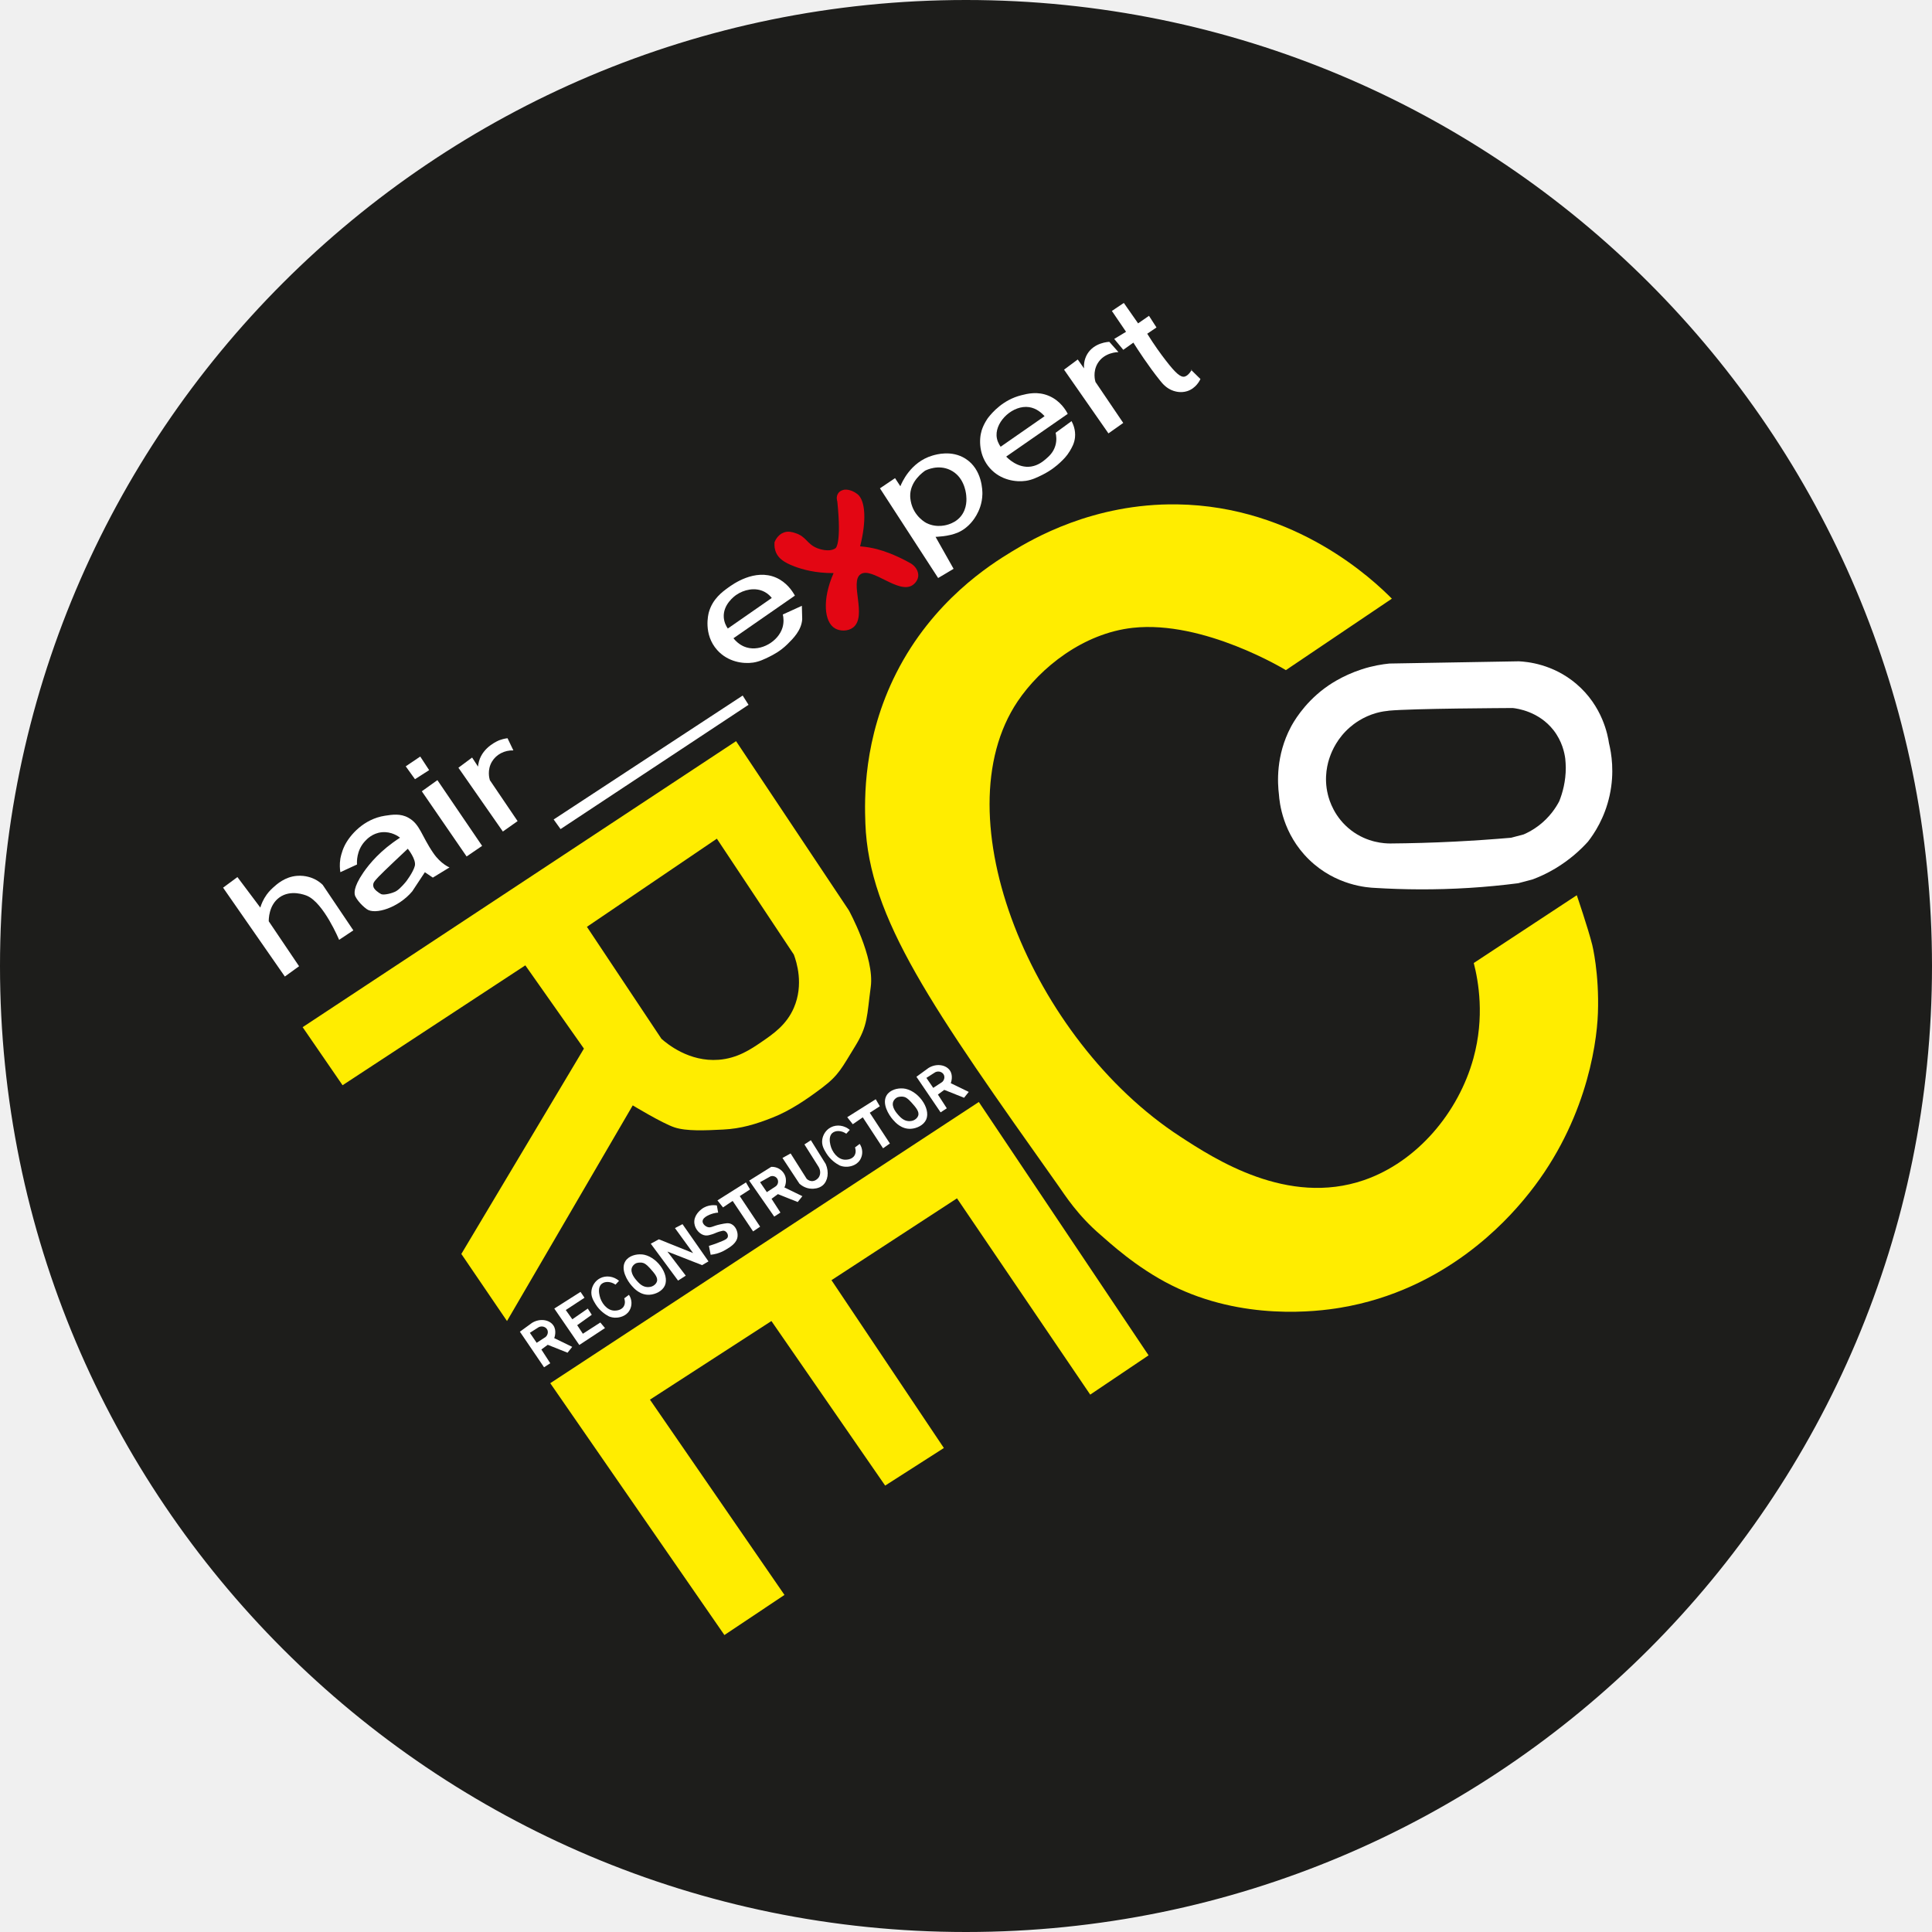
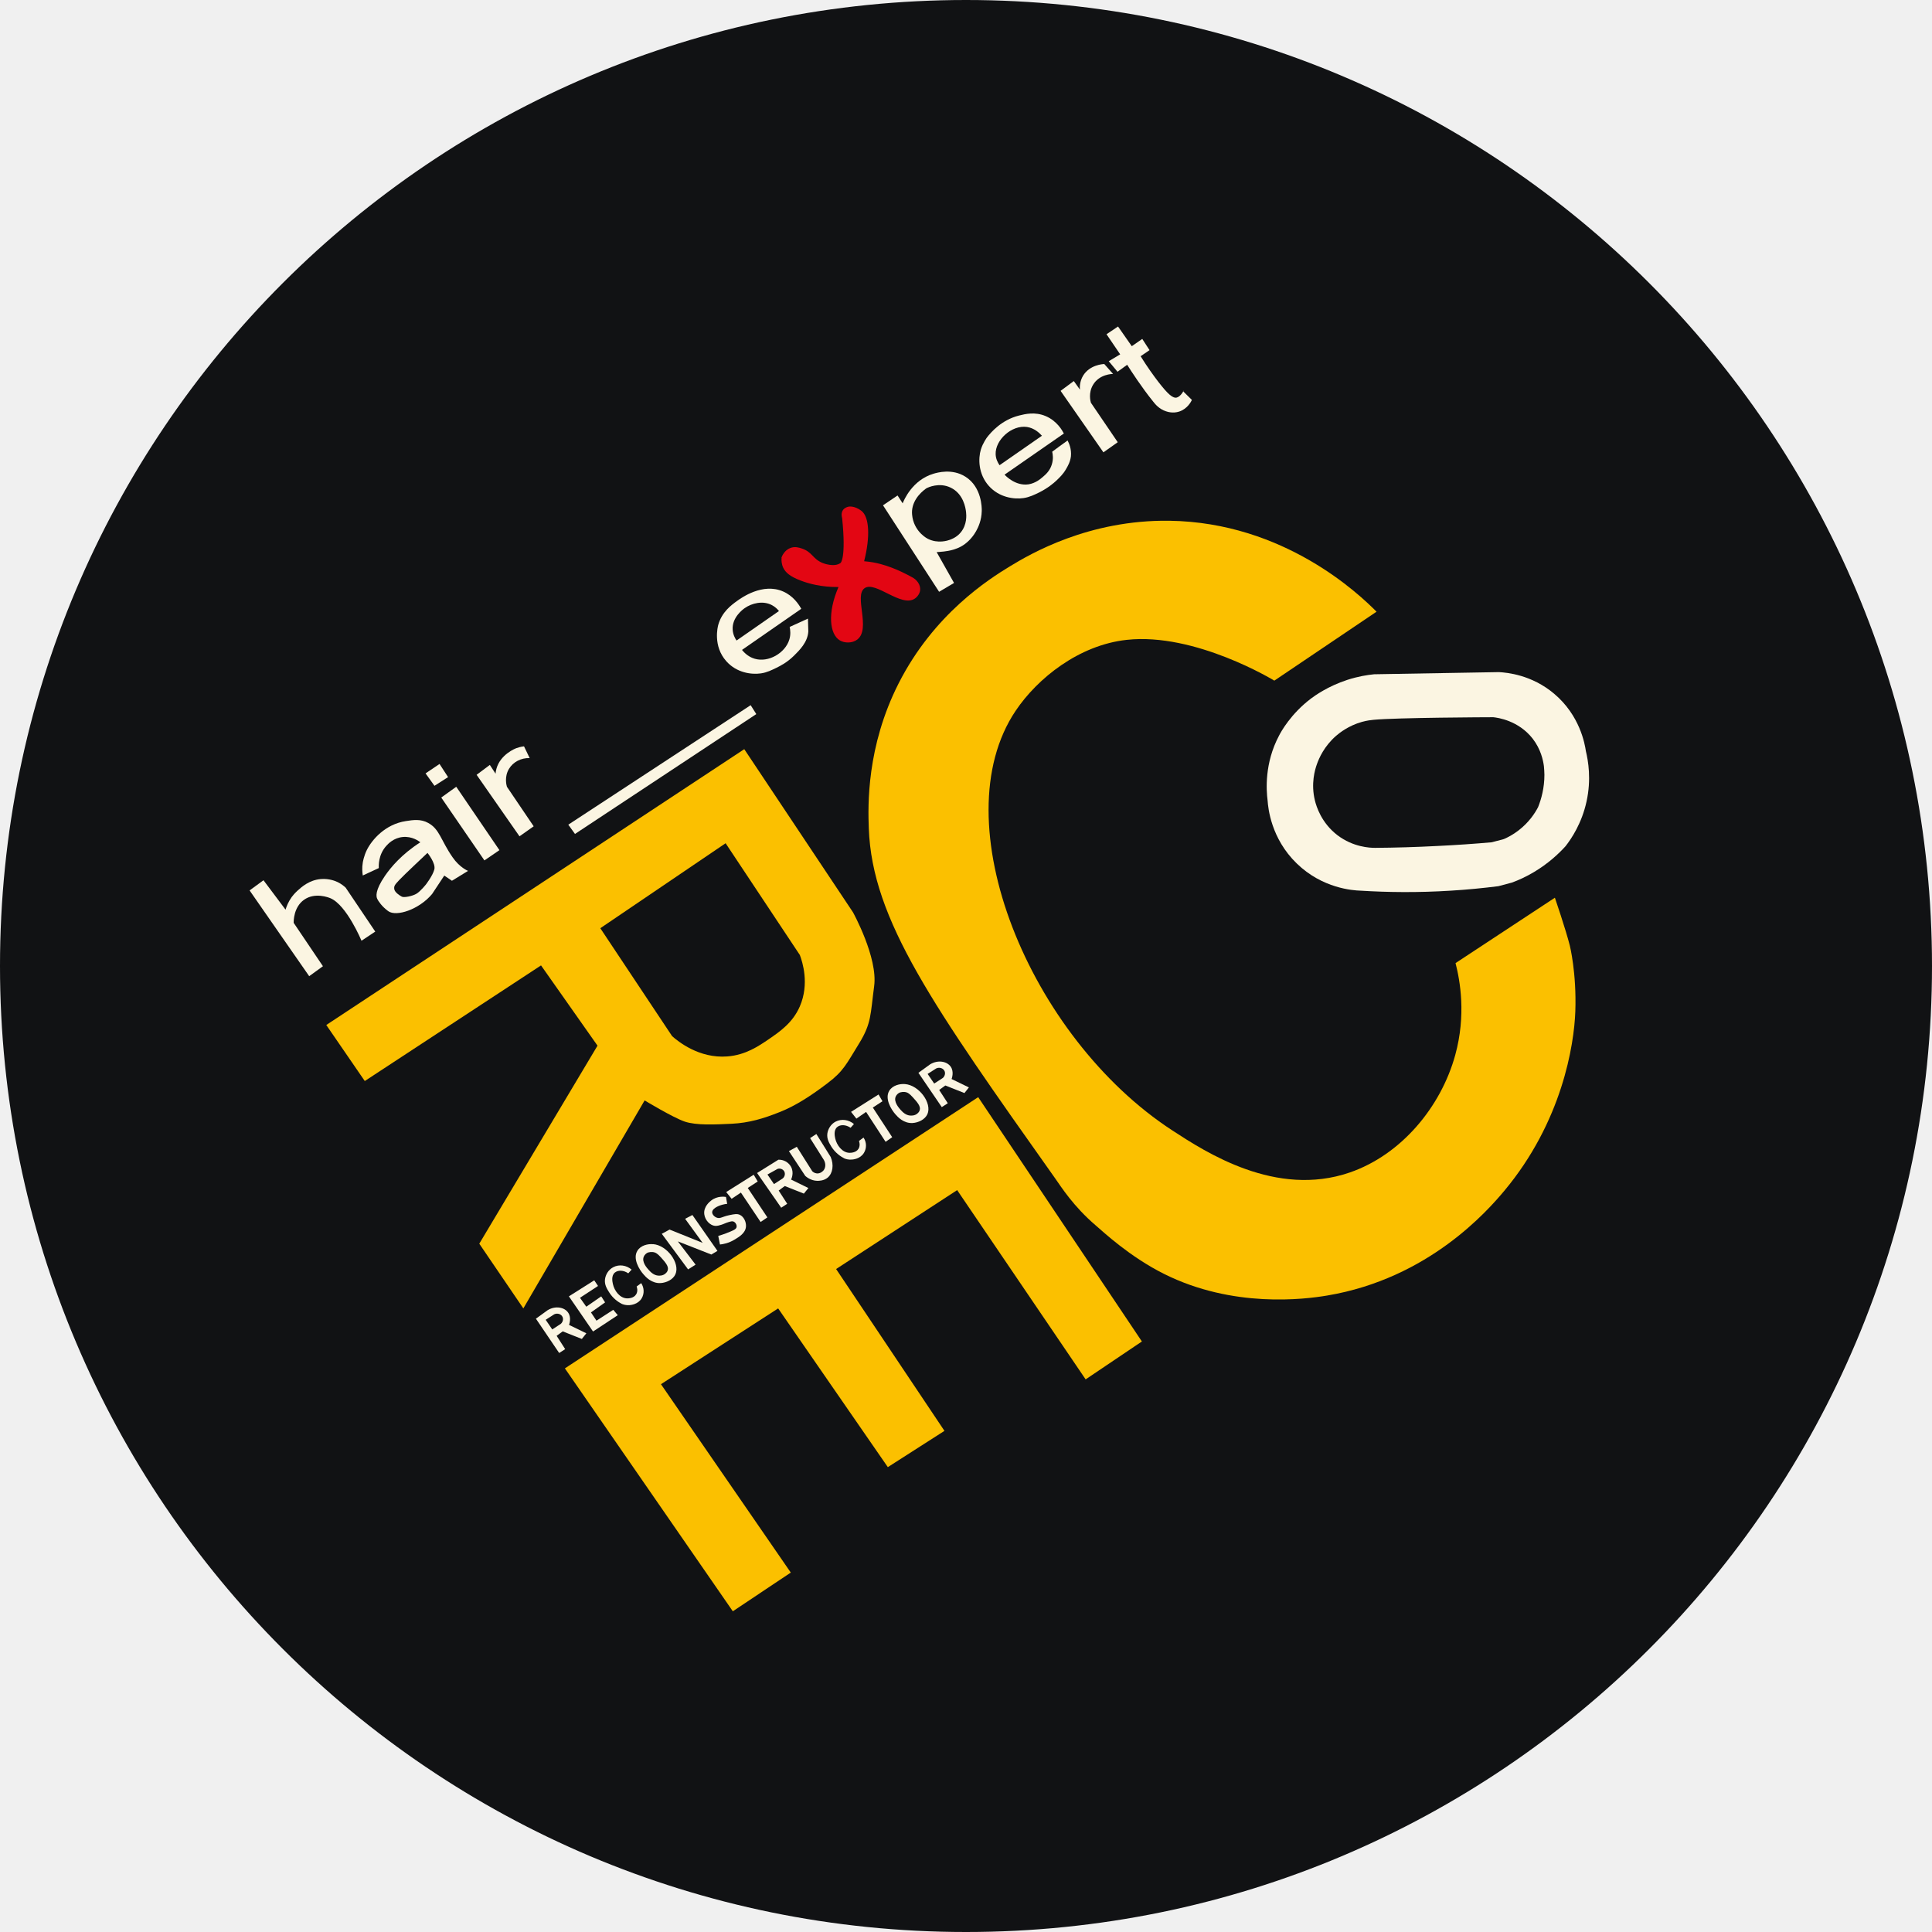
- <svg xmlns="http://www.w3.org/2000/svg" viewBox="0 0 330.04 330.04">
+ <svg xmlns="http://www.w3.org/2000/svg" width="26" height="26" viewBox="0 0 26 26" fill="none">
+   <g clip-path="url(#clip0_5239_3505)">
+     <path d="M13 25.5C19.904 25.5 25.5 19.904 25.5 13C25.5 6.096 19.904 0.5 13 0.5C6.096 0.5 0.5 6.096 0.5 13C0.5 19.904 6.096 25.5 13 25.5Z" fill="#111214" stroke="#111214" stroke-miterlimit="10" />
+     <path d="M3.359 11.983L3.546 11.846C3.644 11.978 3.744 12.11 3.843 12.242C3.855 12.2 3.879 12.138 3.925 12.073C3.935 12.06 3.961 12.025 4.004 11.986C4.058 11.937 4.162 11.843 4.317 11.83C4.434 11.82 4.523 11.861 4.544 11.871C4.593 11.895 4.629 11.924 4.652 11.946L5.05 12.537L4.865 12.66C4.865 12.66 4.665 12.18 4.447 12.088C4.423 12.078 4.238 12.004 4.09 12.11C3.95 12.211 3.952 12.398 3.952 12.419L4.346 13.003C4.284 13.048 4.222 13.092 4.161 13.137" fill="#FBF5E2" />
+     <path d="M4.882 11.782C4.955 11.749 5.026 11.716 5.098 11.682C5.096 11.651 5.09 11.504 5.198 11.384C5.224 11.355 5.297 11.276 5.42 11.264C5.546 11.252 5.636 11.319 5.657 11.335C5.404 11.497 5.259 11.673 5.181 11.786C5.044 11.986 5.062 12.066 5.077 12.097C5.09 12.125 5.14 12.201 5.225 12.262C5.333 12.34 5.638 12.242 5.815 12.031L5.979 11.783L6.082 11.853L6.299 11.72C6.299 11.72 6.187 11.677 6.09 11.536C5.932 11.308 5.917 11.159 5.763 11.075C5.661 11.018 5.556 11.035 5.461 11.05C5.184 11.092 5.006 11.301 4.938 11.436C4.895 11.522 4.882 11.609 4.882 11.609C4.87 11.68 4.876 11.74 4.882 11.781L4.882 11.782Z" fill="#FBF5E2" />
+     <path d="M5.753 11.478C5.753 11.478 5.867 11.617 5.845 11.701C5.823 11.786 5.731 11.904 5.731 11.904C5.731 11.904 5.66 11.993 5.607 12.026C5.554 12.059 5.438 12.083 5.408 12.067C5.377 12.051 5.312 12.008 5.306 11.965C5.3 11.923 5.314 11.906 5.373 11.843C5.431 11.78 5.753 11.478 5.753 11.478Z" fill="#111214" />
+     <path d="M5.938 10.733L6.14 10.588L6.721 11.441C6.654 11.486 6.586 11.533 6.519 11.579C6.326 11.297 6.132 11.015 5.938 10.733H5.938Z" fill="#FBF5E2" />
+     <path d="M5.847 10.575L6.03 10.458L5.915 10.281L5.727 10.408L5.847 10.575Z" fill="#FBF5E2" />
+     <path d="M6.991 11.255L7.182 11.12L6.822 10.588C6.816 10.568 6.785 10.455 6.849 10.348C6.906 10.253 7.013 10.198 7.128 10.202C7.102 10.149 7.077 10.097 7.052 10.044C7.007 10.049 6.973 10.06 6.95 10.068C6.937 10.072 6.734 10.152 6.681 10.345C6.673 10.373 6.67 10.397 6.669 10.412L6.592 10.294L6.414 10.427L6.99 11.253L6.991 11.255Z" fill="#FBF5E2" />
+     <path d="M7.738 11.223L7.648 11.098L10.102 9.49L10.178 9.61L7.738 11.223Z" fill="#FBF5E2" />
+     <path d="M9.986 8.746L10.783 8.193C10.748 8.13 10.674 8.019 10.539 7.96C10.263 7.839 9.978 8.045 9.918 8.088C9.842 8.143 9.715 8.235 9.666 8.409C9.66 8.431 9.591 8.694 9.775 8.899C9.913 9.054 10.111 9.081 10.241 9.062C10.322 9.05 10.387 9.017 10.451 8.986C10.503 8.96 10.593 8.915 10.684 8.825C10.759 8.751 10.869 8.643 10.878 8.498C10.878 8.498 10.878 8.491 10.873 8.325L10.627 8.437C10.636 8.479 10.643 8.541 10.622 8.608C10.567 8.788 10.342 8.92 10.156 8.865C10.123 8.855 10.052 8.829 9.986 8.747V8.746Z" fill="#FBF5E2" />
+     <path d="M9.912 8.62L10.483 8.223C10.464 8.199 10.434 8.168 10.389 8.144C10.267 8.079 10.117 8.117 10.022 8.184C10 8.199 9.849 8.308 9.86 8.474C9.864 8.541 9.893 8.592 9.912 8.62Z" fill="#111214" />
+     <path d="M10.516 7.506C10.523 7.485 10.557 7.403 10.638 7.374C10.697 7.352 10.75 7.368 10.789 7.381C10.933 7.428 10.934 7.52 11.069 7.576C11.086 7.583 11.229 7.637 11.312 7.576C11.312 7.576 11.389 7.518 11.333 6.972C11.331 6.965 11.313 6.909 11.345 6.863C11.369 6.83 11.405 6.822 11.422 6.818C11.422 6.818 11.499 6.803 11.592 6.874C11.701 6.957 11.712 7.228 11.629 7.553C11.718 7.56 11.792 7.575 11.848 7.59C12.062 7.646 12.261 7.761 12.261 7.761C12.341 7.798 12.39 7.871 12.383 7.942C12.376 8.009 12.318 8.052 12.312 8.055C12.129 8.181 11.782 7.814 11.636 7.915C11.488 8.015 11.724 8.461 11.538 8.606C11.47 8.659 11.365 8.656 11.302 8.618C11.164 8.536 11.133 8.247 11.284 7.9C11.051 7.902 10.88 7.853 10.778 7.814C10.629 7.758 10.573 7.704 10.542 7.644C10.517 7.592 10.515 7.542 10.518 7.507L10.516 7.506Z" fill="#E30613" />
+     <path d="M12.148 6.773C12.164 6.732 12.277 6.46 12.563 6.375C12.614 6.36 12.813 6.302 12.992 6.415C13.214 6.555 13.213 6.837 13.212 6.875C13.21 7.001 13.165 7.096 13.136 7.148C13.114 7.187 13.039 7.311 12.896 7.373C12.772 7.428 12.607 7.429 12.605 7.43L12.839 7.845L12.638 7.964L11.883 6.8L12.079 6.668L12.148 6.774V6.773Z" fill="#FBF5E2" />
+     <path d="M12.473 6.568C12.486 6.562 12.637 6.487 12.793 6.562C12.966 6.645 12.995 6.836 13.001 6.894C13.005 6.932 13.016 7.059 12.93 7.164C12.878 7.228 12.813 7.253 12.784 7.264C12.757 7.274 12.625 7.32 12.486 7.251C12.486 7.251 12.318 7.169 12.28 6.966C12.277 6.947 12.271 6.913 12.274 6.871C12.288 6.701 12.433 6.594 12.472 6.568L12.473 6.568Z" fill="#111214" />
+     <path d="M13.52 6.387L14.317 5.834C14.294 5.79 14.223 5.664 14.073 5.6C13.927 5.538 13.795 5.572 13.714 5.592C13.479 5.651 13.337 5.816 13.283 5.886C13.283 5.886 13.227 5.961 13.2 6.05C13.164 6.168 13.163 6.378 13.308 6.54C13.447 6.695 13.646 6.722 13.774 6.703C13.855 6.691 13.921 6.658 13.985 6.627C14.099 6.57 14.178 6.504 14.218 6.466C14.259 6.426 14.304 6.385 14.344 6.317C14.37 6.272 14.403 6.217 14.412 6.14C14.421 6.044 14.388 5.967 14.367 5.928C14.297 5.978 14.228 6.028 14.16 6.079C14.168 6.112 14.178 6.176 14.155 6.25C14.129 6.337 14.071 6.387 14.032 6.42C14 6.448 13.934 6.503 13.841 6.518C13.668 6.543 13.536 6.406 13.52 6.389L13.52 6.387Z" fill="#FBF5E2" />
+     <path d="M14.85 6.087L15.042 5.951L14.681 5.42C14.675 5.4 14.645 5.288 14.709 5.18C14.795 5.033 14.972 5.032 14.979 5.032C14.94 4.988 14.901 4.943 14.861 4.899C14.846 4.899 14.665 4.908 14.575 5.057C14.53 5.133 14.53 5.209 14.533 5.243C14.505 5.205 14.479 5.167 14.451 5.128L14.273 5.26L14.849 6.087H14.85Z" fill="#FBF5E2" />
+     <path d="M13.451 6.261L14.022 5.864C13.984 5.822 13.917 5.761 13.821 5.746C13.614 5.716 13.391 5.923 13.399 6.114C13.401 6.176 13.428 6.226 13.451 6.26V6.261Z" fill="#111214" />
+     <path d="M15.075 4.769L14.891 4.498C14.942 4.463 14.994 4.429 15.046 4.394L15.231 4.659C15.278 4.626 15.325 4.594 15.372 4.561C15.405 4.611 15.437 4.662 15.47 4.712C15.429 4.74 15.39 4.766 15.35 4.794C15.441 4.941 15.526 5.057 15.59 5.141C15.72 5.308 15.784 5.363 15.837 5.35C15.887 5.337 15.931 5.259 15.929 5.257C15.929 5.257 15.925 5.26 15.92 5.264L16.04 5.382C16.031 5.401 15.982 5.502 15.868 5.539C15.786 5.565 15.715 5.543 15.691 5.535C15.601 5.505 15.548 5.442 15.517 5.402C15.363 5.211 15.222 4.993 15.169 4.909L15.039 5.003L14.921 4.861L15.075 4.769Z" fill="#FBF5E2" />
+     <path d="M4.909 14.548L4.391 13.794L10.016 10.082L11.479 12.277C11.479 12.277 11.816 12.887 11.764 13.271C11.713 13.654 11.729 13.77 11.561 14.043C11.392 14.317 11.352 14.415 11.137 14.577C10.922 14.74 10.713 14.879 10.492 14.966C10.272 15.054 10.08 15.111 9.848 15.123C9.616 15.134 9.372 15.146 9.215 15.094C9.059 15.041 8.675 14.809 8.675 14.809L7.043 17.608L6.45 16.737L8.041 14.072L7.281 12.992L4.909 14.548Z" fill="#FBC000" />
+     <path d="M8.078 12.492L9.765 11.348L10.764 12.852C10.799 12.945 10.895 13.24 10.764 13.543C10.668 13.764 10.497 13.881 10.346 13.985C10.209 14.078 10.035 14.198 9.788 14.217C9.405 14.247 9.121 14.011 9.045 13.944C8.723 13.46 8.401 12.976 8.079 12.492L8.078 12.492Z" fill="#111214" />
+     <path d="M9.862 21.684L7.602 18.415L13.164 14.765L15.367 18.053L14.61 18.563L12.881 16.016L11.252 17.078L12.71 19.256L11.948 19.744L10.472 17.608L8.895 18.628L10.642 21.163L9.862 21.684Z" fill="#FBC000" />
+     <path d="M7.212 17.746L7.525 18.208L7.606 18.156L7.491 17.977L7.573 17.917L7.83 18.019L7.891 17.943L7.658 17.83C7.661 17.819 7.693 17.733 7.646 17.665C7.597 17.592 7.475 17.568 7.37 17.632C7.317 17.67 7.264 17.708 7.211 17.747L7.212 17.746Z" fill="#FBF5E2" />
+     <path d="M7.344 17.762L7.432 17.891L7.548 17.815C7.575 17.79 7.584 17.752 7.57 17.722C7.553 17.685 7.503 17.667 7.459 17.687L7.344 17.761V17.762Z" fill="#111214" />
+     <path d="M7.656 17.446L7.981 17.919L8.314 17.699L8.253 17.627L8.027 17.773L7.953 17.662C8.016 17.617 8.079 17.572 8.143 17.527L8.091 17.446L7.89 17.585L7.805 17.465C7.886 17.412 7.967 17.359 8.048 17.306L7.997 17.23L7.657 17.445L7.656 17.446Z" fill="#FBF5E2" />
+     <path d="M8.568 17.313L8.629 17.268C8.67 17.33 8.673 17.41 8.635 17.473C8.585 17.555 8.489 17.562 8.473 17.564C8.427 17.568 8.39 17.556 8.37 17.548C8.322 17.524 8.249 17.475 8.196 17.389C8.167 17.342 8.132 17.287 8.142 17.214C8.151 17.151 8.189 17.086 8.254 17.053C8.332 17.012 8.43 17.026 8.5 17.086L8.455 17.136C8.39 17.091 8.316 17.091 8.274 17.126C8.224 17.169 8.241 17.248 8.248 17.279C8.267 17.369 8.341 17.471 8.439 17.473C8.45 17.473 8.528 17.475 8.562 17.417C8.588 17.373 8.572 17.324 8.568 17.314V17.313Z" fill="#FBF5E2" />
+     <path d="M8.789 16.743C8.979 16.758 9.154 17.001 9.09 17.147C9.058 17.221 8.968 17.262 8.891 17.267C8.771 17.274 8.691 17.186 8.661 17.151C8.602 17.085 8.512 16.937 8.578 16.832C8.622 16.759 8.72 16.737 8.789 16.744V16.743Z" fill="#FBF5E2" />
+     <path d="M8.715 16.858C8.733 16.852 8.77 16.842 8.81 16.855C8.82 16.858 8.847 16.867 8.897 16.924C8.952 16.986 9.003 17.042 8.986 17.095C8.979 17.119 8.961 17.134 8.954 17.14C8.918 17.17 8.876 17.167 8.863 17.167C8.797 17.164 8.754 17.116 8.73 17.09C8.709 17.067 8.632 16.983 8.664 16.911C8.675 16.884 8.698 16.867 8.715 16.858Z" fill="#111214" />
+     <path d="M9.26 17.083C9.294 17.062 9.327 17.041 9.361 17.019L9.122 16.706L9.573 16.883L9.655 16.834L9.318 16.351L9.22 16.402L9.456 16.726L9.011 16.547L8.906 16.604C9.024 16.764 9.143 16.924 9.26 17.083Z" fill="#FBF5E2" />
+     <path d="M9.666 16.633L9.689 16.748C9.732 16.744 9.807 16.73 9.884 16.683C9.948 16.645 10.033 16.594 10.039 16.506C10.043 16.446 10.012 16.377 9.959 16.35C9.921 16.331 9.882 16.339 9.815 16.353C9.719 16.373 9.692 16.404 9.647 16.387C9.615 16.376 9.584 16.345 9.584 16.314C9.585 16.25 9.71 16.215 9.723 16.212C9.748 16.205 9.77 16.202 9.786 16.201L9.77 16.108C9.751 16.105 9.654 16.091 9.571 16.156C9.553 16.17 9.465 16.238 9.478 16.341C9.488 16.423 9.557 16.491 9.621 16.497C9.651 16.5 9.683 16.49 9.709 16.482C9.744 16.471 9.757 16.461 9.802 16.447C9.837 16.437 9.855 16.432 9.871 16.439C9.899 16.45 9.919 16.487 9.912 16.515C9.906 16.539 9.882 16.551 9.848 16.566C9.805 16.585 9.743 16.61 9.665 16.633L9.666 16.633Z" fill="#FBF5E2" />
+     <path d="M9.971 16.049C9.929 16.077 9.887 16.105 9.846 16.133L9.773 16.042L10.143 15.809L10.197 15.9C10.152 15.929 10.108 15.958 10.063 15.987C10.151 16.119 10.239 16.251 10.327 16.383C10.297 16.404 10.267 16.424 10.236 16.445L9.97 16.048L9.971 16.049Z" fill="#FBF5E2" />
+     <path d="M10.188 15.785C10.297 15.941 10.405 16.097 10.513 16.253L10.594 16.2L10.479 16.022L10.561 15.961L10.818 16.063L10.879 15.988L10.646 15.874C10.649 15.868 10.691 15.782 10.643 15.698C10.608 15.639 10.544 15.604 10.475 15.607C10.379 15.667 10.283 15.727 10.188 15.786L10.188 15.785Z" fill="#FBF5E2" />
+     <path d="M10.328 15.806L10.416 15.935C10.455 15.91 10.494 15.884 10.533 15.859C10.561 15.837 10.57 15.797 10.555 15.766C10.538 15.734 10.498 15.718 10.463 15.731C10.418 15.756 10.373 15.781 10.328 15.806Z" fill="#111214" />
+     <path d="M10.617 15.491L10.723 15.433L10.931 15.762C10.939 15.769 10.959 15.788 10.991 15.791C11.045 15.797 11.081 15.753 11.084 15.749C11.113 15.711 11.114 15.655 11.086 15.608L10.902 15.316L10.986 15.261L11.179 15.57C11.224 15.676 11.207 15.788 11.141 15.846C11.087 15.893 11.015 15.891 10.998 15.891C10.911 15.889 10.852 15.838 10.837 15.825C10.764 15.714 10.691 15.604 10.618 15.493L10.617 15.491Z" fill="#FBF5E2" />
+     <path d="M11.655 14.964C11.612 14.994 11.569 15.024 11.525 15.054L11.453 14.963L11.823 14.729L11.876 14.82C11.833 14.848 11.789 14.877 11.746 14.905L12.007 15.304C11.977 15.324 11.948 15.345 11.918 15.366C11.83 15.232 11.743 15.097 11.655 14.963L11.655 14.964Z" fill="#FBF5E2" />
+     <path d="M17.149 9.16L18.525 8.232C18.295 8 17.283 7.03 15.738 7.008C14.646 6.993 13.86 7.458 13.59 7.622C13.313 7.791 12.568 8.259 12.092 9.199C11.661 10.05 11.68 10.838 11.692 11.15C11.737 12.381 12.558 13.54 14.2 15.858C14.28 15.971 14.445 16.235 14.749 16.494C14.847 16.578 15.202 16.912 15.664 17.143C16.592 17.608 17.556 17.486 17.859 17.435C19.23 17.206 20.027 16.284 20.242 16.028C21.023 15.095 21.184 14.061 21.2 13.61C21.218 13.093 21.126 12.726 21.126 12.726C21.071 12.508 20.925 12.081 20.925 12.081L19.588 12.961C19.649 13.198 19.732 13.66 19.584 14.198C19.391 14.899 18.856 15.541 18.164 15.779C17.171 16.121 16.228 15.507 15.777 15.213C13.853 13.96 12.664 11.057 13.669 9.564C13.963 9.127 14.52 8.681 15.162 8.611C16.085 8.509 17.148 9.159 17.148 9.159L17.149 9.16Z" fill="#FBC000" />
+     <path d="M18.494 9.074L20.172 9.045C20.279 9.051 20.612 9.08 20.915 9.336C21.261 9.627 21.328 10.011 21.342 10.108C21.373 10.237 21.417 10.485 21.351 10.786C21.287 11.079 21.15 11.283 21.069 11.387C20.973 11.493 20.834 11.622 20.643 11.736C20.538 11.799 20.437 11.844 20.348 11.877C20.286 11.893 20.226 11.91 20.164 11.926C19.962 11.951 19.749 11.973 19.526 11.986C19.086 12.014 18.677 12.009 18.307 11.986C18.21 11.983 17.797 11.957 17.451 11.62C17.104 11.284 17.066 10.873 17.059 10.775C17.04 10.627 17.017 10.269 17.213 9.899C17.239 9.848 17.371 9.606 17.645 9.399C17.694 9.363 17.869 9.235 18.133 9.149C18.275 9.103 18.4 9.083 18.493 9.074H18.494Z" fill="#FBF5E2" />
+     <path d="M18.482 9.687C18.798 9.657 20.014 9.652 20.096 9.652C20.156 9.658 20.434 9.696 20.625 9.939C20.737 10.083 20.767 10.234 20.777 10.309C20.781 10.346 20.783 10.385 20.784 10.427C20.784 10.603 20.743 10.752 20.699 10.862C20.657 10.943 20.576 11.068 20.435 11.176C20.365 11.23 20.296 11.267 20.238 11.292C20.183 11.306 20.128 11.321 20.075 11.335C19.837 11.356 19.593 11.373 19.34 11.385C19.053 11.4 18.774 11.408 18.506 11.41C18.435 11.41 18.211 11.401 17.999 11.24C17.781 11.073 17.715 10.851 17.696 10.775C17.639 10.546 17.696 10.357 17.722 10.285C17.75 10.205 17.82 10.042 17.981 9.902C18.03 9.86 18.15 9.765 18.328 9.715C18.396 9.696 18.452 9.69 18.483 9.687L18.482 9.687Z" fill="#111214" />
+     <path d="M11.56 15.354L11.621 15.309C11.663 15.371 11.665 15.451 11.627 15.514C11.578 15.596 11.481 15.604 11.465 15.605C11.419 15.609 11.382 15.598 11.362 15.589C11.315 15.565 11.241 15.516 11.188 15.431C11.159 15.383 11.125 15.328 11.134 15.255C11.143 15.192 11.182 15.127 11.246 15.094C11.324 15.054 11.422 15.067 11.492 15.127L11.447 15.177C11.382 15.133 11.308 15.132 11.266 15.168C11.217 15.21 11.233 15.289 11.24 15.32C11.259 15.41 11.334 15.512 11.431 15.514C11.442 15.514 11.52 15.516 11.554 15.459C11.58 15.415 11.564 15.365 11.56 15.355V15.354Z" fill="#FBF5E2" />
+     <path d="M12.179 14.589C12.37 14.604 12.545 14.847 12.481 14.993C12.448 15.067 12.359 15.108 12.282 15.113C12.161 15.12 12.082 15.032 12.052 14.998C11.992 14.931 11.903 14.783 11.968 14.678C12.013 14.605 12.111 14.583 12.179 14.589V14.589Z" fill="#FBF5E2" />
+     <path d="M12.36 14.438L12.674 14.899L12.755 14.847L12.639 14.668L12.722 14.608L12.979 14.71L13.039 14.634L12.806 14.521C12.81 14.51 12.841 14.424 12.795 14.356C12.745 14.283 12.624 14.259 12.518 14.323C12.465 14.361 12.413 14.399 12.359 14.438L12.36 14.438Z" fill="#FBF5E2" />
+     <path d="M12.106 14.704C12.124 14.698 12.161 14.688 12.201 14.701C12.211 14.704 12.237 14.713 12.287 14.77C12.343 14.832 12.394 14.888 12.377 14.941C12.37 14.965 12.352 14.98 12.345 14.986C12.309 15.016 12.266 15.013 12.253 15.013C12.188 15.01 12.145 14.963 12.12 14.936C12.1 14.913 12.023 14.829 12.054 14.757C12.066 14.73 12.088 14.713 12.106 14.704Z" fill="#111214" />
+     <path d="M12.484 14.453L12.572 14.582L12.689 14.506C12.716 14.481 12.725 14.443 12.711 14.413C12.693 14.376 12.644 14.358 12.6 14.378L12.484 14.452V14.453Z" fill="#111214" />
+   </g>
  <defs>
-     <style>.e{fill:#fff;}.f{fill:#e30613;}.g{stroke:#1d1d1b;stroke-miterlimit:10;}.g,.h{fill:#1d1d1b;}.i{fill:#ffed00;}</style>
+     <clipPath id="clip0_5239_3505">
+       <rect width="26" height="26" fill="white" />
+     </clipPath>
  </defs>
-   <g id="a" />
-   <g id="b">
-     <g id="c">
-       <g id="d">
-         <circle class="g" cx="165.02" cy="165.02" r="164.52" />
-         <path class="e" d="M38.11,151.64l2.45-1.81c1.3,1.74,2.61,3.48,3.91,5.21,.16-.55,.48-1.37,1.09-2.22,.12-.17,.47-.63,1.03-1.14,.71-.65,2.08-1.89,4.13-2.06,1.54-.13,2.7,.41,2.98,.54,.65,.31,1.12,.7,1.42,.99l5.24,7.78-2.43,1.62s-2.63-6.33-5.5-7.53c-.32-.13-2.76-1.11-4.7,.29-1.85,1.33-1.82,3.79-1.82,4.07l5.18,7.68c-.81,.59-1.62,1.17-2.43,1.76" />
-         <path class="e" d="M58.15,148.99c.95-.44,1.89-.87,2.84-1.31-.03-.41-.11-2.35,1.31-3.93,.35-.38,1.31-1.42,2.92-1.58,1.66-.16,2.85,.72,3.12,.93-3.33,2.14-5.23,4.45-6.26,5.94-1.81,2.64-1.57,3.68-1.37,4.1,.17,.36,.83,1.36,1.95,2.17h0c1.42,1.02,5.43-.26,7.76-3.04l2.16-3.27,1.36,.92,2.85-1.74s-1.47-.57-2.75-2.43c-2.07-3-2.27-4.96-4.3-6.07-1.34-.74-2.73-.52-3.98-.33-3.64,.56-5.99,3.31-6.88,5.09-.56,1.13-.74,2.27-.74,2.27-.15,.94-.08,1.73,0,2.27Z" />
-         <path class="h" d="M69.66,144.99s1.49,1.83,1.2,2.94-1.49,2.66-1.49,2.66c0,0-.94,1.18-1.64,1.61s-2.22,.75-2.62,.54-1.26-.78-1.34-1.34,.11-.78,.88-1.61,5.01-4.8,5.01-4.8Z" />
-         <path class="e" d="M72.05,135.18l2.67-1.91,7.64,11.23c-.88,.6-1.77,1.21-2.65,1.81-2.55-3.71-5.1-7.42-7.65-11.13Z" />
-         <polygon class="e" points="70.89 133.11 73.31 131.56 71.79 129.24 69.31 130.91 70.89 133.11" />
-         <path class="e" d="M85.9,142.05l2.52-1.78-4.74-7c-.08-.26-.49-1.74,.36-3.16,.74-1.24,2.15-1.97,3.66-1.92-.33-.69-.67-1.38-1-2.08-.58,.07-1.03,.21-1.34,.32-.17,.06-2.84,1.1-3.54,3.64-.1,.37-.14,.69-.16,.89l-1.01-1.55-2.34,1.74,7.58,10.88Z" />
-         <polygon class="e" points="95.76 141.63 94.58 139.99 126.87 118.82 127.87 120.4 95.76 141.63" />
-         <path class="e" d="M125.3,109.03l10.49-7.28c-.46-.83-1.44-2.29-3.21-3.07-3.64-1.59-7.38,1.12-8.17,1.69-1.01,.73-2.68,1.94-3.32,4.23-.08,.29-.99,3.75,1.43,6.45,1.82,2.03,4.42,2.39,6.13,2.14,1.07-.16,1.93-.59,2.77-1,.68-.34,1.87-.94,3.07-2.12,.99-.97,2.43-2.39,2.55-4.3,0,0,0-.09-.06-2.28h0l-3.25,1.48c.12,.54,.21,1.36-.06,2.25-.72,2.37-3.68,4.1-6.13,3.38-.44-.13-1.37-.48-2.24-1.56Z" />
-         <path class="h" d="M124.33,107.37l7.51-5.22c-.25-.32-.64-.73-1.23-1.04-1.61-.86-3.58-.36-4.84,.52-.29,.2-2.27,1.63-2.13,3.82,.06,.88,.43,1.55,.69,1.92Z" />
-         <path class="f" d="M132.28,92.71c.1-.28,.54-1.35,1.61-1.74,.77-.29,1.48-.07,1.99,.1,1.89,.61,1.91,1.82,3.69,2.56,.22,.09,2.1,.81,3.19,0,0,0,1.02-.76,.28-7.95-.03-.09-.27-.83,.16-1.43,.31-.44,.78-.54,1.01-.59,0,0,1.02-.2,2.24,.73,1.43,1.09,1.58,4.66,.48,8.94,1.18,.09,2.15,.29,2.89,.48,2.82,.74,5.43,2.25,5.43,2.25,1.06,.49,1.7,1.46,1.61,2.39-.09,.88-.86,1.44-.94,1.49-2.4,1.66-6.97-3.17-8.9-1.85-1.94,1.32,1.17,7.19-1.28,9.1-.9,.7-2.28,.65-3.11,.15-1.82-1.07-2.23-4.88-.23-9.44-3.07,.02-5.32-.62-6.67-1.13-1.96-.74-2.7-1.45-3.1-2.25-.33-.68-.36-1.34-.32-1.8Z" />
-         <path class="e" d="M153.81,83.06c.21-.53,1.7-4.12,5.46-5.23,.68-.2,3.29-.97,5.65,.52,2.92,1.84,2.91,5.56,2.9,6.06-.03,1.65-.62,2.91-1.01,3.59-.29,.51-1.27,2.14-3.15,2.96-1.64,.72-3.81,.74-3.84,.75h0l3.08,5.46-2.64,1.57-9.94-15.32,2.58-1.74,.91,1.39Z" />
-         <path class="h" d="M158.11,80.37c.18-.09,2.16-1.07,4.22-.08,2.27,1.09,2.66,3.6,2.73,4.36,.05,.5,.2,2.18-.93,3.56-.69,.84-1.54,1.17-1.92,1.31-.36,.14-2.1,.74-3.93-.16,0,0-2.21-1.08-2.7-3.76-.05-.25-.12-.69-.08-1.25,.18-2.24,2.09-3.64,2.6-3.99Z" />
-         <path class="e" d="M171.91,77.98l10.49-7.28c-.3-.58-1.24-2.23-3.21-3.07-1.93-.82-3.67-.38-4.73-.11-3.1,.78-4.96,2.94-5.68,3.87,0,0-.73,.98-1.09,2.16-.47,1.55-.48,4.32,1.43,6.45,1.83,2.04,4.44,2.39,6.13,2.14,1.07-.16,1.93-.59,2.77-1,1.51-.75,2.54-1.62,3.07-2.12,.55-.52,1.13-1.07,1.66-1.96,.35-.59,.78-1.31,.89-2.33,.13-1.26-.31-2.27-.59-2.79-.91,.66-1.82,1.32-2.72,1.99,.1,.43,.24,1.28-.06,2.25-.35,1.15-1.11,1.8-1.62,2.24-.43,.37-1.29,1.09-2.52,1.28-2.28,.34-4.02-1.47-4.23-1.69Z" />
-         <path class="e" d="M189.36,74.03l2.52-1.78-4.74-7c-.08-.26-.48-1.73,.36-3.16,1.14-1.93,3.46-1.94,3.56-1.94-.52-.58-1.03-1.17-1.55-1.75-.2,0-2.59,.12-3.77,2.08-.6,1-.59,2-.56,2.45-.36-.51-.71-1.01-1.07-1.52l-2.34,1.74,7.58,10.88Z" />
-         <path class="h" d="M170.93,76.32l7.51-5.22c-.49-.56-1.38-1.36-2.64-1.55-2.72-.4-5.66,2.33-5.56,4.84,.03,.81,.38,1.47,.69,1.92Z" />
-         <path class="e" d="M192.36,56.68l-2.42-3.56c.68-.46,1.36-.91,2.04-1.37l2.44,3.49c.62-.43,1.24-.86,1.86-1.29,.43,.66,.85,1.33,1.28,1.99-.53,.36-1.05,.71-1.58,1.07,1.2,1.94,2.32,3.47,3.17,4.57,1.7,2.2,2.55,2.93,3.24,2.75,.66-.17,1.24-1.2,1.22-1.22,0,0-.06,.04-.12,.09l1.58,1.55c-.12,.25-.76,1.59-2.27,2.07-1.08,.34-2.01,.05-2.33-.05-1.18-.39-1.88-1.23-2.29-1.75-2.03-2.52-3.88-5.39-4.57-6.49l-1.72,1.23-1.55-1.86,2.02-1.22Z" />
-         <path class="i" d="M58.52,185.39l-6.82-9.92,74.04-48.86,19.26,28.89s4.43,8.03,3.75,13.08-.46,6.57-2.68,10.17-2.75,4.89-5.58,7.03-5.58,3.97-8.48,5.12-5.43,1.91-8.48,2.06-6.27,.31-8.33-.38-7.11-3.75-7.11-3.75l-21.48,36.84-7.8-11.46,20.94-35.08-10.01-14.22-31.22,20.48Z" />
-         <path class="h" d="M100.26,158.33l22.2-15.06,13.15,19.8c.46,1.23,1.73,5.11,0,9.1-1.26,2.91-3.51,4.44-5.5,5.81-1.8,1.23-4.1,2.81-7.34,3.06-5.04,.39-8.79-2.71-9.78-3.59-4.24-6.37-8.48-12.74-12.72-19.11Z" />
-         <polygon class="i" points="123.75 279.31 94 236.29 167.21 188.25 196.21 231.53 186.24 238.24 163.48 204.71 142.04 218.69 161.24 247.36 151.21 253.78 131.78 225.67 111.03 239.1 134.01 272.46 123.75 279.31" />
-         <path class="e" d="M88.81,227.49l4.13,6.08,1.06-.69-1.52-2.35,1.09-.8,3.38,1.35,.8-1-3.07-1.49c.05-.14,.46-1.28-.15-2.17-.65-.96-2.25-1.28-3.64-.44-.7,.51-1.39,1.01-2.09,1.52Z" />
-         <path class="h" d="M90.52,227.69l1.16,1.7,1.53-1c.36-.33,.47-.83,.29-1.22-.23-.49-.88-.73-1.46-.46l-1.52,.97Z" />
-         <path class="e" d="M94.69,223.54l4.27,6.22,4.39-2.89-.8-.95-2.98,1.92-.97-1.46c.83-.59,1.66-1.19,2.49-1.78l-.68-1.06-2.64,1.83-1.12-1.58c1.07-.7,2.13-1.4,3.2-2.1l-.68-1-4.47,2.84Z" />
-         <path class="e" d="M106.64,221.79l.8-.6c.55,.82,.58,1.87,.08,2.7-.65,1.08-1.92,1.18-2.13,1.2-.6,.05-1.09-.1-1.36-.21-.62-.32-1.59-.96-2.29-2.09-.38-.62-.83-1.35-.7-2.31,.11-.83,.62-1.68,1.47-2.12,1.02-.53,2.31-.35,3.24,.44l-.6,.65c-.85-.58-1.83-.59-2.38-.12-.65,.56-.43,1.6-.34,2.01,.25,1.18,1.23,2.52,2.51,2.55,.15,0,1.17,.03,1.62-.73,.34-.58,.13-1.23,.08-1.36Z" />
-         <path class="e" d="M109.61,214.28c2.51,.2,4.81,3.4,3.97,5.32-.43,.97-1.61,1.52-2.62,1.58-1.59,.09-2.63-1.06-3.03-1.52-.78-.87-1.96-2.82-1.1-4.21,.59-.95,1.88-1.24,2.78-1.16Z" />
-         <path class="h" d="M108.65,215.8c.24-.08,.72-.21,1.25-.04,.13,.04,.48,.16,1.14,.9,.73,.82,1.4,1.56,1.18,2.26-.1,.31-.33,.51-.43,.59-.47,.39-1.03,.36-1.2,.36-.86-.04-1.43-.67-1.75-1.02-.27-.3-1.28-1.41-.87-2.36,.15-.35,.45-.57,.68-.69Z" />
-         <path class="e" d="M115.83,218.76c.44-.28,.88-.56,1.32-.84l-3.14-4.12,5.93,2.32,1.09-.64-4.44-6.36-1.29,.67,3.1,4.27-5.85-2.35-1.38,.75c1.55,2.1,3.11,4.2,4.66,6.3Z" />
-         <path class="e" d="M121.1,212.83l.3,1.52c.57-.06,1.55-.24,2.57-.86,.84-.5,1.95-1.17,2.03-2.33,.06-.79-.35-1.7-1.05-2.05-.5-.25-1.01-.14-1.89,.04-1.27,.26-1.62,.67-2.22,.45-.42-.15-.82-.56-.82-.96,.01-.84,1.65-1.3,1.82-1.35,.33-.09,.62-.13,.84-.14l-.22-1.23c-.24-.04-1.52-.22-2.62,.64-.23,.18-1.39,1.08-1.22,2.44,.13,1.07,1.04,1.97,1.89,2.05,.39,.04,.81-.09,1.15-.2,.46-.14,.64-.28,1.23-.46,.46-.13,.69-.2,.9-.11,.37,.15,.64,.63,.54,1.01-.08,.31-.39,.47-.84,.67-.57,.25-1.38,.57-2.41,.88Z" />
-         <path class="e" d="M125.16,205.15c-.55,.37-1.1,.74-1.65,1.11l-.95-1.2,4.87-3.07,.7,1.2c-.59,.38-1.17,.76-1.76,1.14,1.16,1.74,2.32,3.48,3.48,5.22-.4,.27-.8,.54-1.2,.81l-3.5-5.22Z" />
-         <path class="e" d="M127.98,201.68c1.43,2.05,2.85,4.1,4.28,6.15l1.06-.69-1.52-2.35,1.09-.8,3.38,1.35,.8-1-3.07-1.49c.04-.08,.6-1.21-.04-2.32-.45-.78-1.3-1.24-2.21-1.2-1.26,.79-2.52,1.58-3.78,2.36Z" />
-         <path class="h" d="M129.84,201.95l1.16,1.7c.51-.33,1.02-.67,1.53-1,.38-.29,.49-.81,.29-1.22-.22-.43-.74-.64-1.21-.47-.59,.33-1.18,.66-1.77,.99Z" />
-         <path class="e" d="M133.67,197.81l1.39-.77,2.74,4.33c.1,.1,.37,.34,.79,.39,.71,.08,1.18-.51,1.22-.56,.39-.5,.4-1.24,.03-1.86l-2.42-3.84,1.1-.72,2.54,4.07c.6,1.39,.37,2.87-.5,3.63-.71,.61-1.65,.59-1.88,.59-1.15-.02-1.92-.69-2.12-.87-.96-1.46-1.92-2.91-2.88-4.37Z" />
-         <path class="e" d="M147.39,190.87c-.57,.39-1.14,.79-1.71,1.18l-.95-1.2,4.87-3.07,.7,1.2c-.57,.37-1.15,.74-1.72,1.11l3.44,5.25c-.39,.27-.78,.55-1.17,.82-1.16-1.77-2.31-3.54-3.47-5.3Z" />
-         <path class="i" d="M219.66,114.48l18.11-12.21c-3.03-3.06-16.35-15.82-36.69-16.11-14.36-.2-24.71,5.92-28.26,8.08-3.65,2.22-13.46,8.38-19.72,20.75-5.67,11.21-5.42,21.57-5.27,25.68,.59,16.2,11.4,31.46,33.02,61.97,1.05,1.48,3.22,4.96,7.22,8.37,1.29,1.1,5.96,5.5,12.04,8.54,12.22,6.12,24.91,4.51,28.89,3.84,18.05-3.01,28.54-15.15,31.36-18.52,10.28-12.27,12.4-25.89,12.61-31.82,.24-6.81-.97-11.64-.97-11.64-.72-2.87-2.64-8.48-2.64-8.48l-17.6,11.58c.8,3.11,1.89,9.2-.06,16.28-2.54,9.22-9.58,17.67-18.69,20.81-13.06,4.5-25.47-3.58-31.41-7.45-25.33-16.5-40.97-54.7-27.75-74.35,3.87-5.75,11.2-11.62,19.66-12.55,12.14-1.34,26.14,7.22,26.14,7.22Z" />
-         <path class="e" d="M237.37,113.35l22.09-.38c1.41,.07,5.79,.45,9.78,3.82,4.55,3.84,5.43,8.89,5.62,10.17,.41,1.69,.98,4.96,.11,8.92-.84,3.86-2.64,6.54-3.71,7.91-1.26,1.39-3.09,3.09-5.6,4.59-1.39,.83-2.72,1.43-3.89,1.86-.81,.21-1.61,.43-2.42,.64-2.66,.34-5.46,.62-8.39,.8-5.8,.36-11.18,.3-16.05,0-1.28-.05-6.71-.39-11.27-4.82-4.56-4.42-5.07-9.84-5.16-11.12-.24-1.95-.55-6.66,2.03-11.54,.35-.66,2.08-3.85,5.69-6.57,.64-.48,2.94-2.16,6.42-3.29,1.87-.61,3.52-.87,4.74-.99Z" />
-         <path class="h" d="M237.18,121.41c4.16-.39,20.17-.45,21.25-.46,.78,.09,4.44,.58,6.95,3.78,1.48,1.9,1.88,3.88,2.01,4.87,.05,.49,.08,1,.09,1.55,0,2.32-.54,4.28-1.12,5.73-.56,1.07-1.62,2.71-3.47,4.13-.93,.71-1.84,1.2-2.6,1.53-.72,.19-1.44,.38-2.15,.57-3.12,.27-6.34,.49-9.66,.66-3.78,.19-7.45,.29-10.98,.32-.94,0-3.89-.11-6.68-2.24-2.87-2.19-3.74-5.11-3.98-6.11-.75-3.02,0-5.5,.34-6.45,.37-1.06,1.29-3.2,3.41-5.04,.64-.56,2.22-1.81,4.56-2.46,.9-.25,1.64-.33,2.04-.37Z" />
-         <path class="e" d="M146.06,196.01l.8-.6c.55,.82,.58,1.87,.08,2.7-.65,1.08-1.92,1.18-2.13,1.2-.6,.05-1.09-.1-1.36-.21-.62-.32-1.59-.96-2.29-2.09-.38-.62-.83-1.35-.7-2.31,.11-.83,.62-1.68,1.47-2.12,1.02-.53,2.31-.35,3.24,.44l-.6,.65c-.85-.58-1.83-.59-2.38-.12-.65,.56-.43,1.6-.34,2.01,.25,1.18,1.23,2.52,2.51,2.55,.15,0,1.17,.03,1.62-.73,.34-.58,.13-1.23,.08-1.36Z" />
-         <path class="e" d="M154.25,185.93c2.51,.2,4.81,3.4,3.97,5.32-.43,.97-1.61,1.52-2.62,1.58-1.59,.09-2.63-1.06-3.03-1.52-.78-.87-1.96-2.82-1.1-4.21,.59-.95,1.88-1.24,2.78-1.16Z" />
-         <path class="e" d="M156.55,183.94l4.13,6.08,1.06-.69-1.52-2.35,1.09-.8,3.38,1.35,.8-1-3.07-1.49c.05-.14,.46-1.28-.15-2.17-.65-.96-2.25-1.28-3.64-.44-.7,.51-1.39,1.01-2.09,1.52Z" />
-         <path class="h" d="M153.29,187.45c.24-.08,.72-.21,1.25-.04,.13,.04,.48,.16,1.14,.9,.73,.82,1.4,1.56,1.18,2.26-.1,.31-.33,.51-.43,.59-.47,.39-1.03,.36-1.2,.36-.86-.04-1.43-.67-1.75-1.02-.27-.3-1.28-1.41-.87-2.36,.15-.35,.45-.57,.68-.69Z" />
-         <path class="h" d="M158.26,184.14l1.16,1.7,1.53-1c.36-.33,.47-.83,.29-1.22-.23-.49-.88-.73-1.46-.46l-1.52,.97Z" />
-       </g>
-     </g>
-   </g>
</svg>
